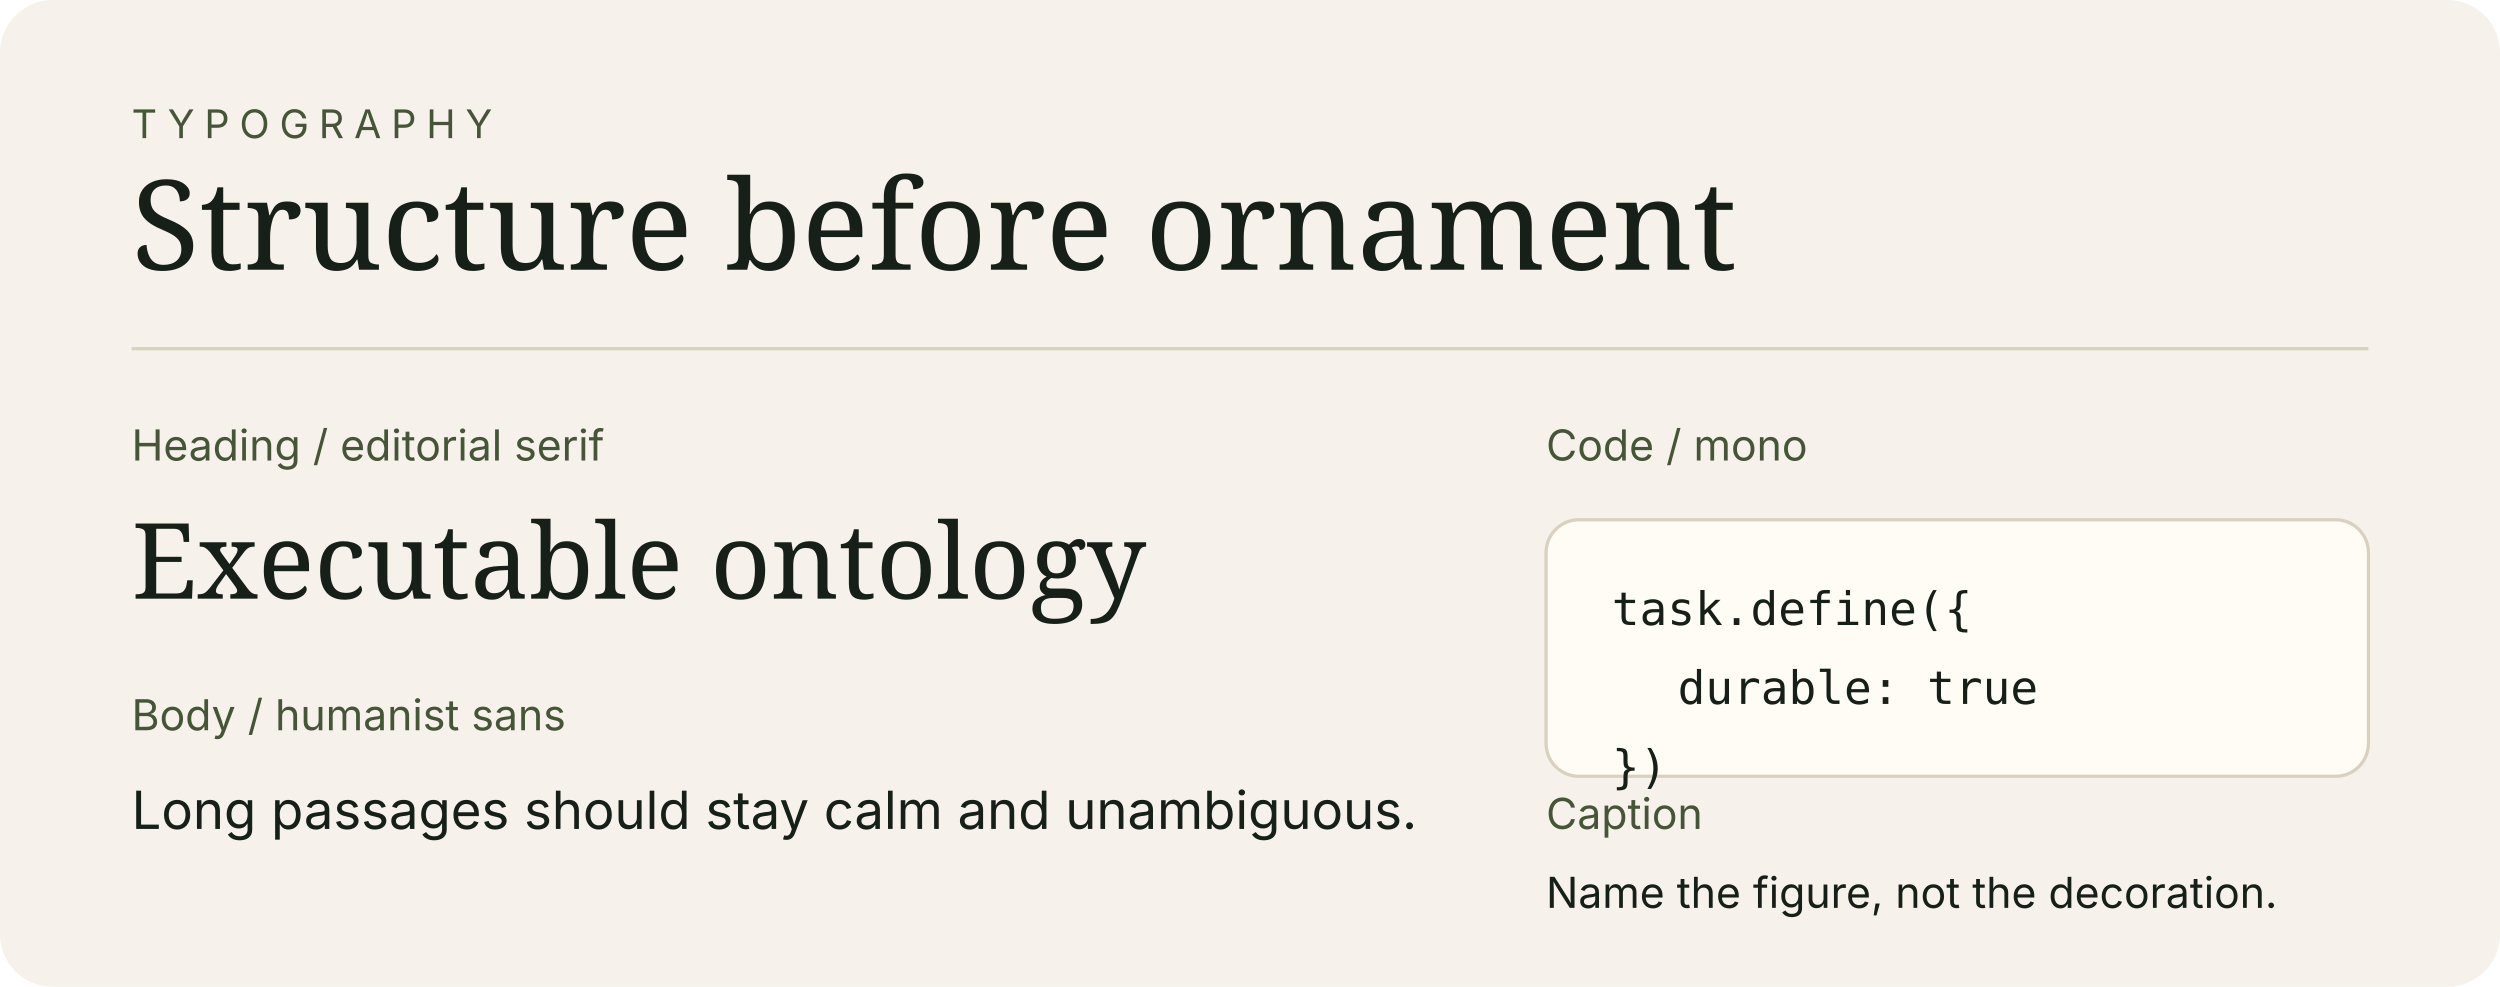
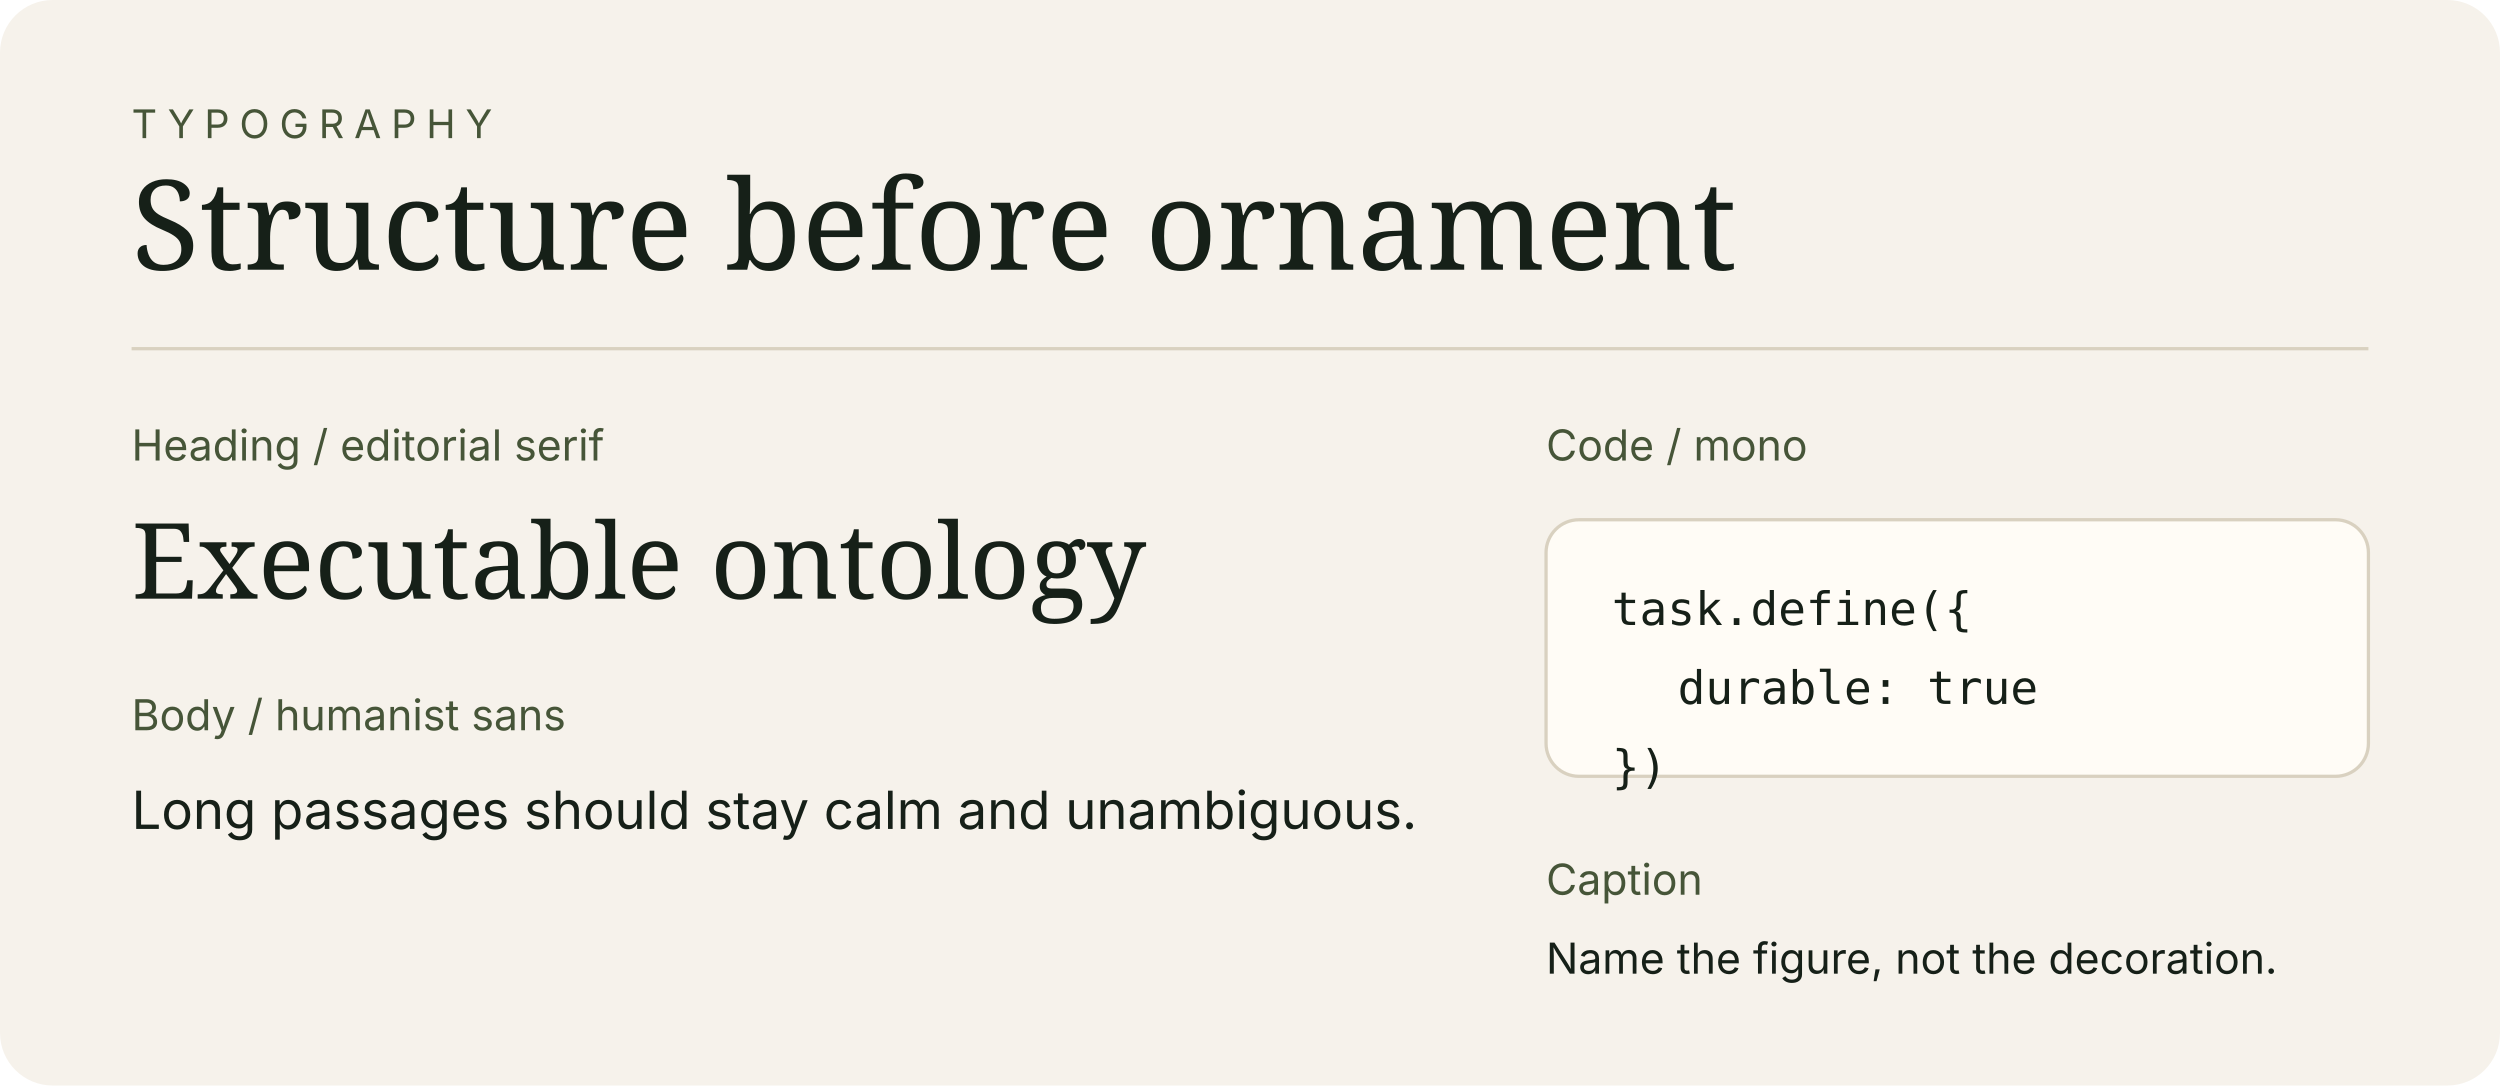
- <svg xmlns="http://www.w3.org/2000/svg" width="760" height="300" viewBox="0 0 760 300" role="img" aria-labelledby="title desc">
+ <svg xmlns="http://www.w3.org/2000/svg" width="760" height="330" viewBox="0 0 760 330" role="img" aria-labelledby="title desc">
  <defs>
    <style>
      .eyebrow{font:12px Inter,system-ui,sans-serif;letter-spacing:3px;fill:#465538}
      .role{font:13px Inter,system-ui,sans-serif;fill:#465538}
      .serif{font-family:Georgia,serif;fill:#162018}
      .sans{font-family:Inter,system-ui,sans-serif;fill:#162018}
      .mono{font-family:ui-monospace,SFMono-Regular,Menlo,monospace;fill:#162018}
    </style>
  </defs>
-   <rect width="760" height="300" rx="16" fill="#F6F2EB" />
+   <rect width="760" height="330" rx="16" fill="#F6F2EB" />
  <text x="40" y="42" class="eyebrow">TYPOGRAPHY</text>
  <text x="40" y="82" class="serif" font-size="38">Structure before ornament</text>
  <path d="M40 106h680" stroke="#D9D1C0" />
  <g transform="translate(40 140)">
    <text x="0" y="0" class="role">Heading / editorial serif</text>
    <text x="0" y="42" class="serif" font-size="32">Executable ontology</text>
  </g>
  <g transform="translate(40 222)">
    <text x="0" y="0" class="role">Body / humanist sans</text>
    <text x="0" y="30" class="sans" font-size="16">Long passages should stay calm and unambiguous.</text>
  </g>
  <g transform="translate(470 140)">
    <text x="0" y="0" class="role">Code / mono</text>
    <rect x="0" y="18" width="250" height="78" rx="10" fill="#FFFCF6" stroke="#D9D1C0" />
    <text x="20" y="50" class="mono" font-size="14">task.define({</text>
    <text x="40" y="74" class="mono" font-size="14">durable: true</text>
    <text x="20" y="98" class="mono" font-size="14">})</text>
  </g>
-   <g transform="translate(470 252)">
+   <g transform="translate(470 272)">
    <text x="0" y="0" class="role">Caption</text>
    <text x="0" y="24" class="sans" font-size="13" fill="#465538">Name the figure, not the decoration.</text>
  </g>
</svg>
